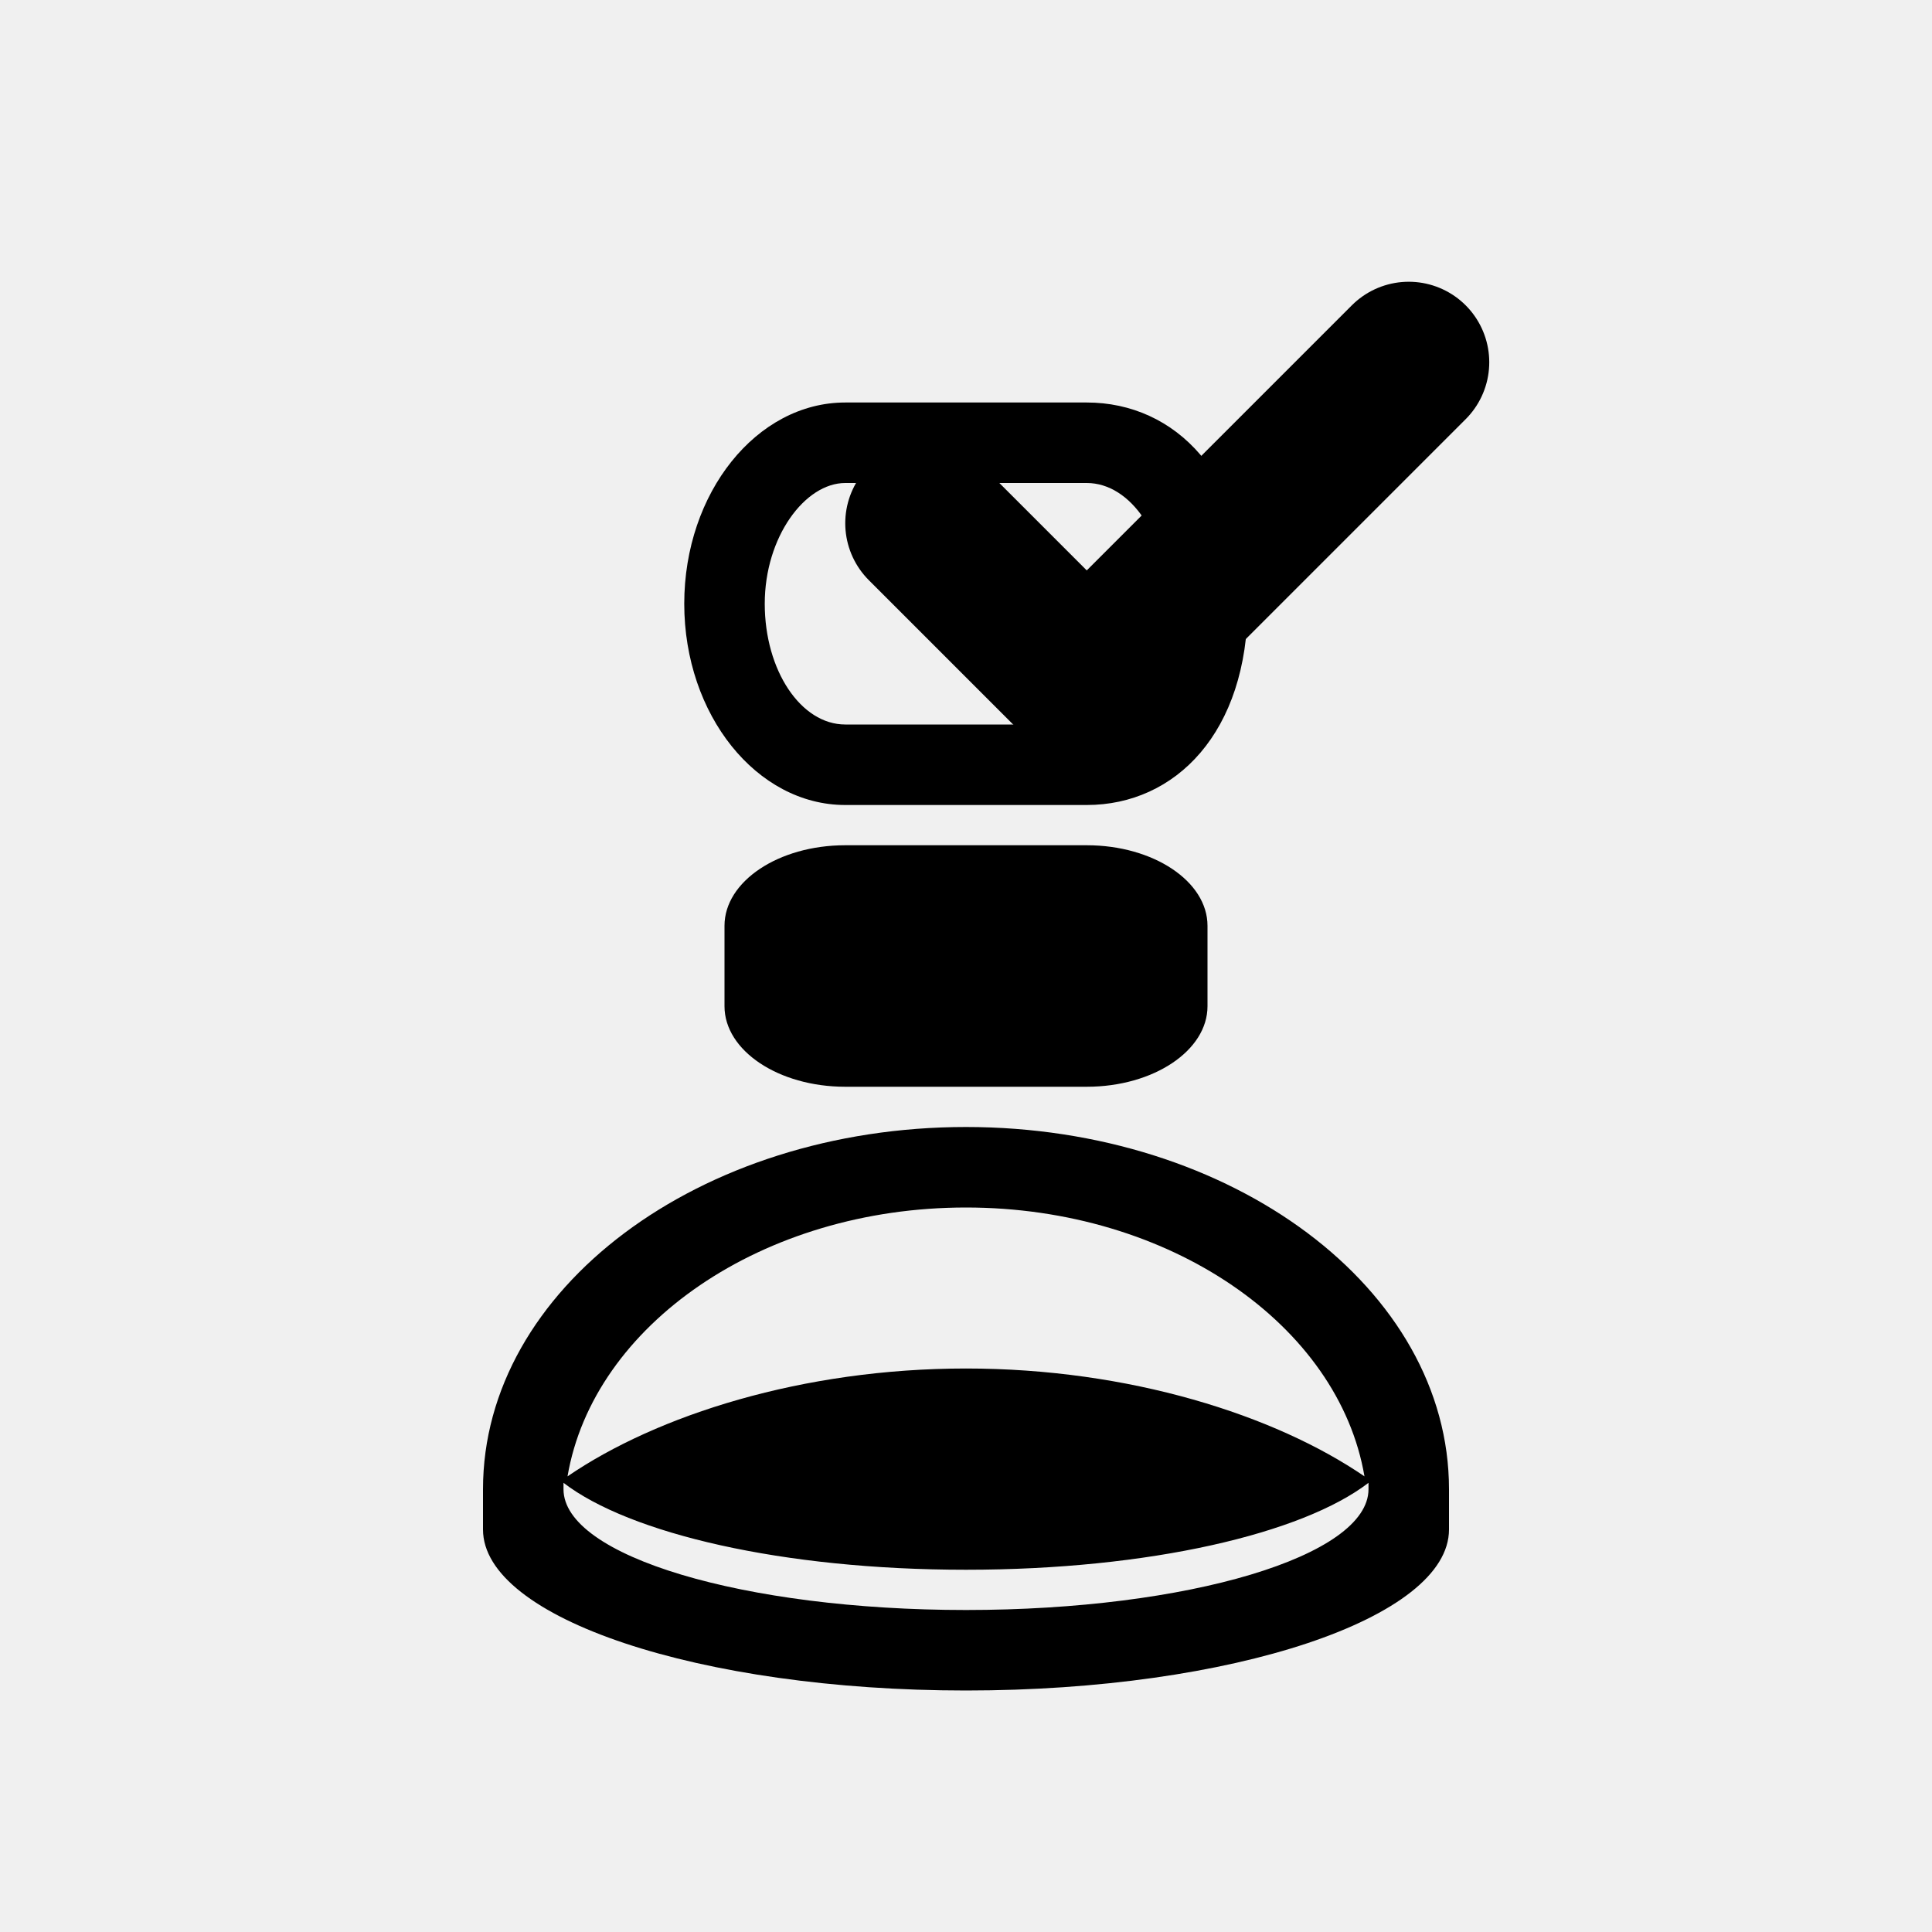
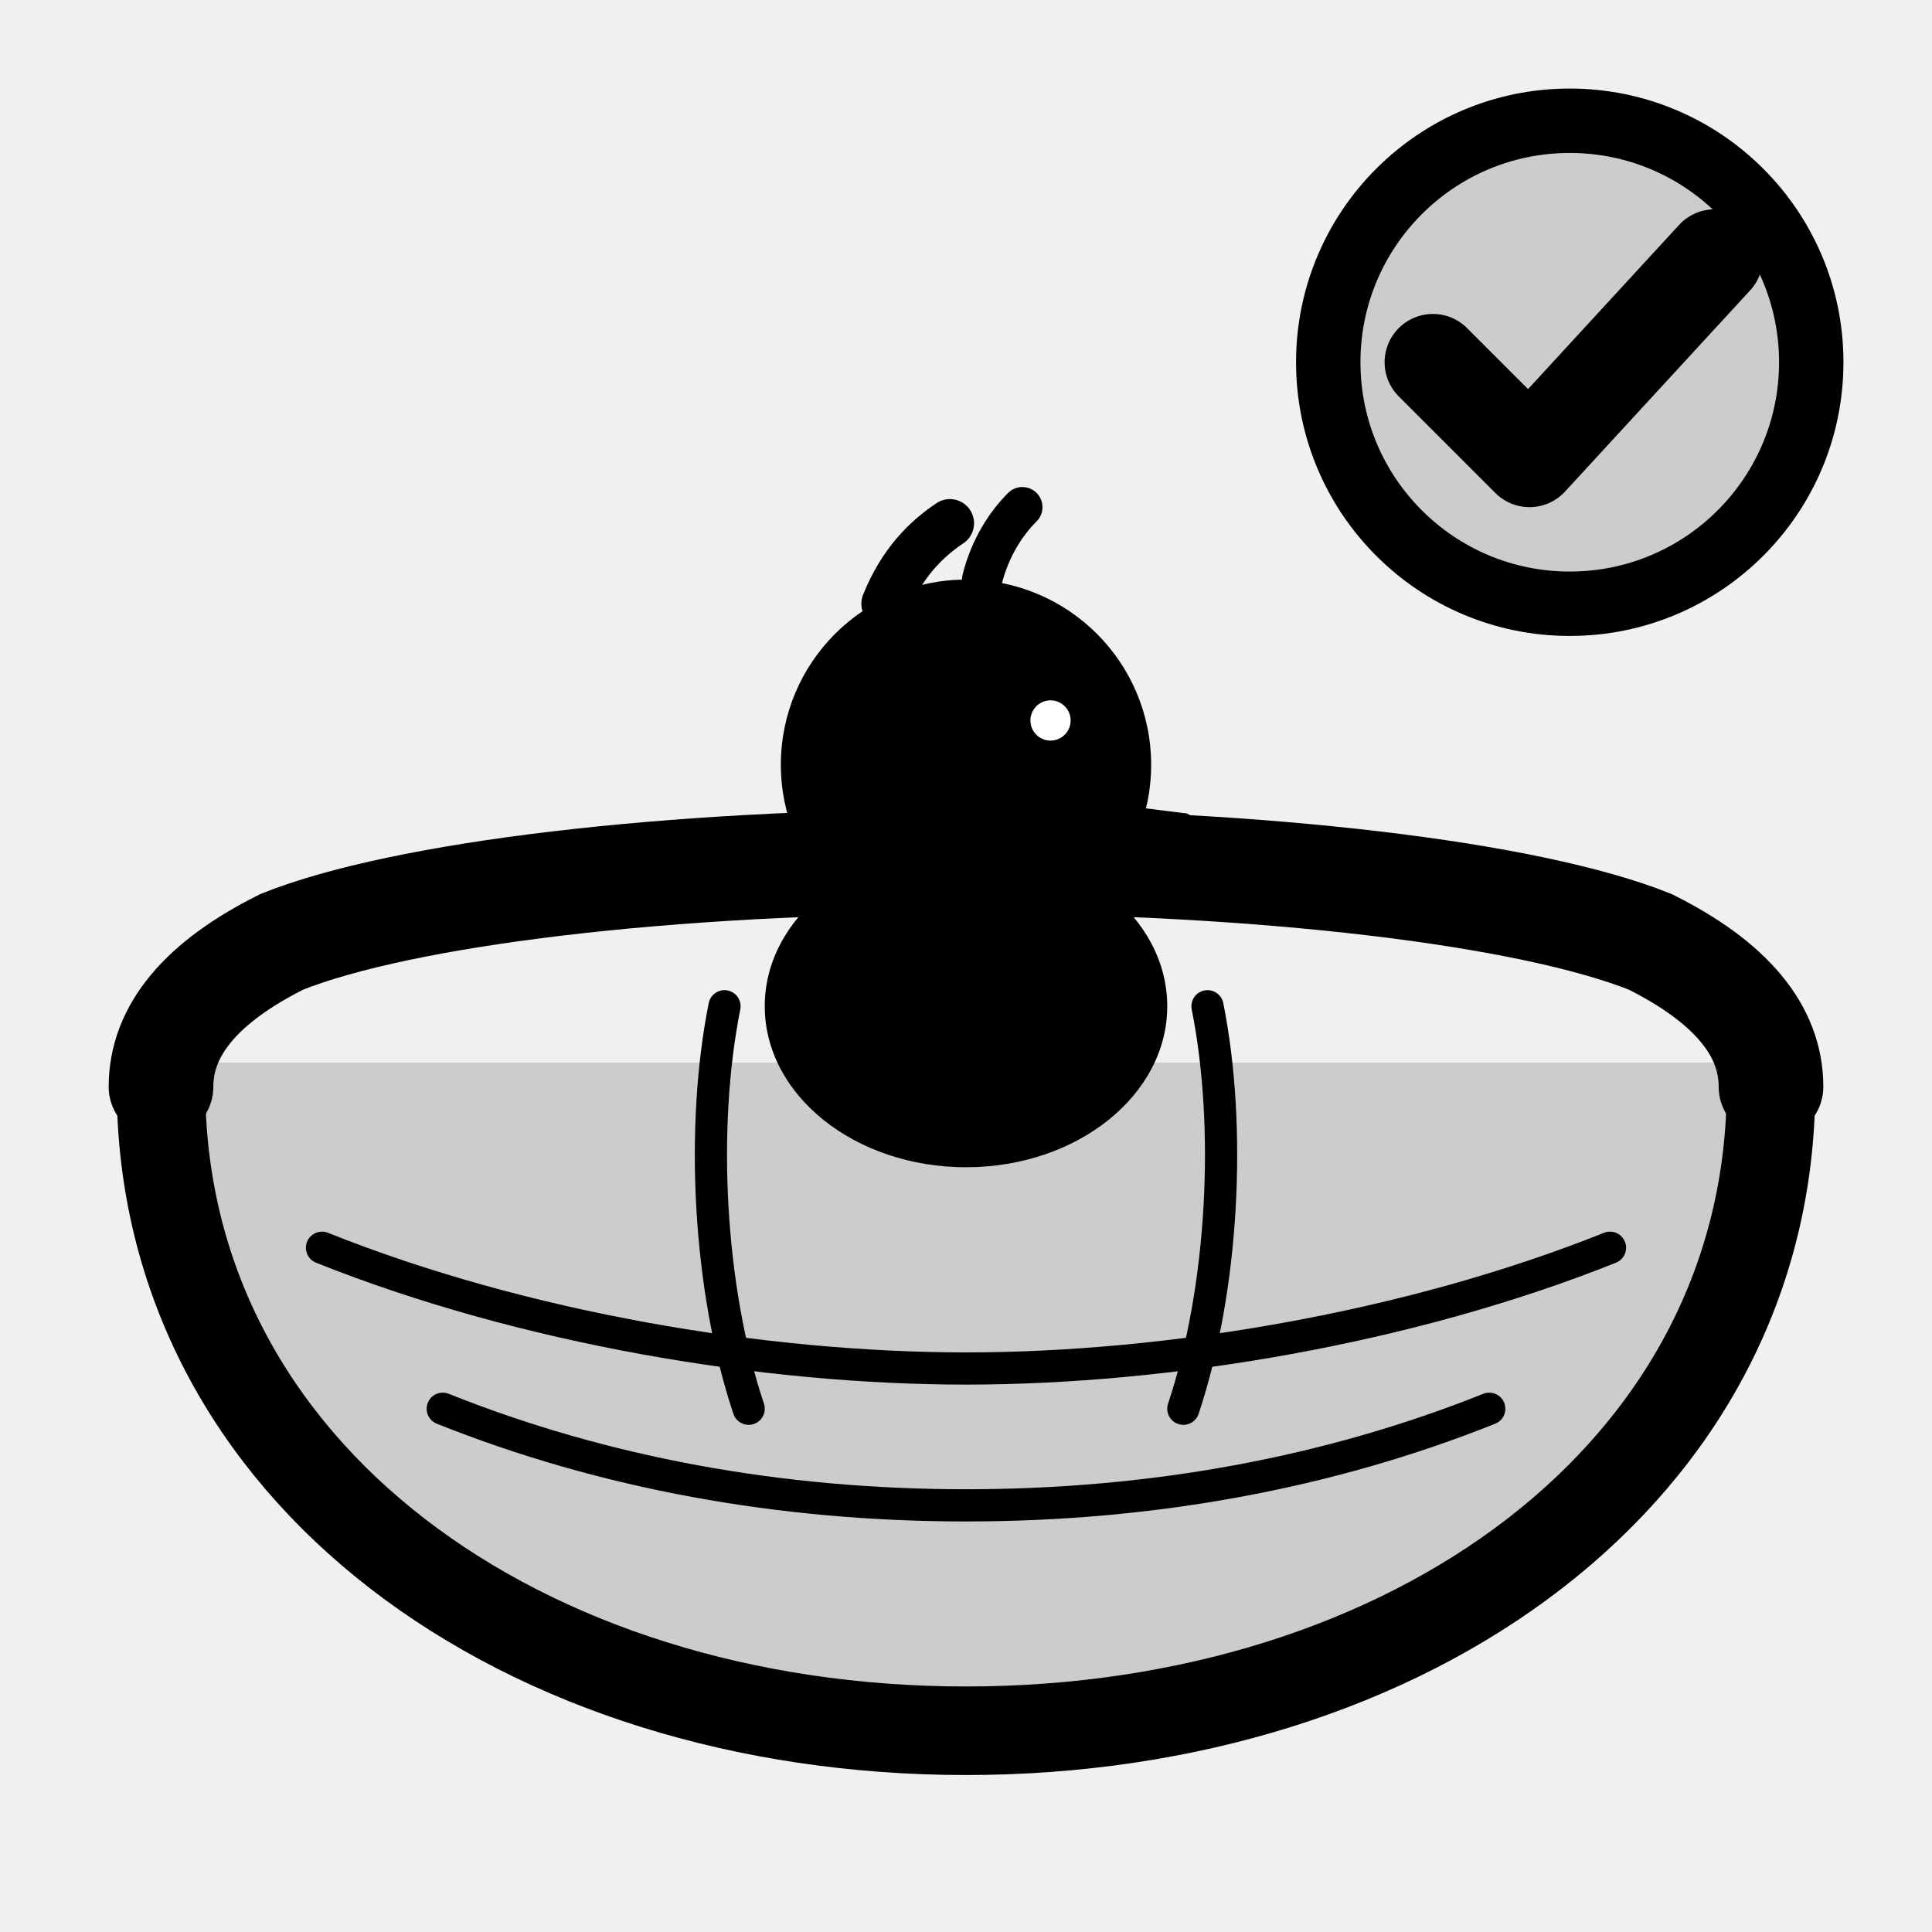
<svg xmlns="http://www.w3.org/2000/svg" viewBox="0 0 24 24" fill="currentColor">
-   <path d="M12 14c-3.31 0-6 2.01-6 4.5v.5c0 1.1 2.69 2 6 2s6-.9 6-2v-.5c0-2.49-2.69-4.5-6-4.5zm0 6c-2.76 0-5-.67-5-1.5v-.08c.82.63 2.72 1.08 5 1.08s4.18-.45 5-1.08v.08c0 .83-2.24 1.5-5 1.5zm0-5c2.53 0 4.63 1.46 4.95 3.34C15.84 17.58 14.03 17 12 17s-3.84.58-4.95 1.34C7.37 16.46 9.47 15 12 15z" />
-   <path d="M10.5 5C9.4 5 8.5 6.12 8.5 7.5S9.4 10 10.5 10h3c1.1 0 2-.9 2-2.5S14.6 5 13.5 5zm3 4h-3c-.55 0-1-.67-1-1.5S10 6 10.5 6h3c.55 0 1 .67 1 1.5S14.05 9 13.5 9z" />
-   <path d="M10.5 10.5c-.83 0-1.5.45-1.5 1v1c0 .55.67 1 1.5 1h3c.83 0 1.5-.45 1.5-1v-1c0-.55-.67-1-1.5-1z" />
-   <path d="M17.5 4.5l-4 4-2-2" fill="none" stroke="currentColor" stroke-width="2" stroke-linecap="round" stroke-linejoin="round" />
+   <path d="M2 14c0 4.5 4.5 7.5 10 7.5S22 18.5 22 14c0-.3-.1-.6-.2-.8H2.2c-.1.2-.2.5-.2.8z" opacity="0.15" />
+   <path d="M2 13.5c0 4.8 4.5 8 10 8s10-3.2 10-8" fill="none" stroke="currentColor" stroke-width="1.1" stroke-linecap="round" />
+   <path d="M2 13.5c0-.7.5-1.3 1.5-1.8 1.5-.6 4.8-1 8.5-1s7 .4 8.5 1c1 .5 1.5 1.1 1.5 1.8" fill="none" stroke="currentColor" stroke-width="1.3" stroke-linecap="round" />
+   <path d="M4 15.5c2.5 1 5.5 1.5 8 1.5s5.5-.5 8-1.5" stroke="currentColor" stroke-width="0.4" stroke-linecap="round" fill="none" />
+   <path d="M5.5 17.5c2 .8 4.2 1.2 6.5 1.2s4.5-.4 6.5-1.2" stroke="currentColor" stroke-width="0.4" stroke-linecap="round" fill="none" />
+   <path d="M9 12.5c-.3 1.5-.2 3.5.3 5" stroke="currentColor" stroke-width="0.4" stroke-linecap="round" fill="none" />
+   <path d="M15 12.5c.3 1.5.2 3.5-.3 5" stroke="currentColor" stroke-width="0.4" stroke-linecap="round" fill="none" />
+   <ellipse cx="12" cy="12.5" rx="2.5" ry="2" />
+   <circle cx="12" cy="9.5" r="2.3" />
+   <path d="M13.9 10l.8.1c.12 0 .15.12.08.2l-.35.4c-.05.08-.12.1-.2.05l-.4-.3c-.08-.08-.05-.25.07-.45z" />
+   <circle cx="12.8" cy="9.2" r="0.8" />
+   <circle cx="13.05" cy="8.95" r="0.25" fill="white" />
+   <path d="M11 7.5c.2-.5.5-.8.8-1" stroke="currentColor" stroke-width="0.6" stroke-linecap="round" fill="none" />
+   <path d="M12.2 7.2c.1-.4.3-.7.5-.9" stroke="currentColor" stroke-width="0.5" stroke-linecap="round" fill="none" />
+   <path d="M10.2 11.5c.8.2 1.5.1 2-.3" stroke="currentColor" stroke-width="0.5" stroke-linecap="round" fill="none" />
+   <circle cx="19.5" cy="4.5" r="3.2" opacity="0.15" />
+   <circle cx="19.5" cy="4.5" r="3" fill="none" stroke="currentColor" stroke-width="0.8" />
+   <path d="M17.8 4.5l1.2 1.2 2.3-2.5" fill="none" stroke="currentColor" stroke-width="1.2" stroke-linecap="round" stroke-linejoin="round" />
</svg>
